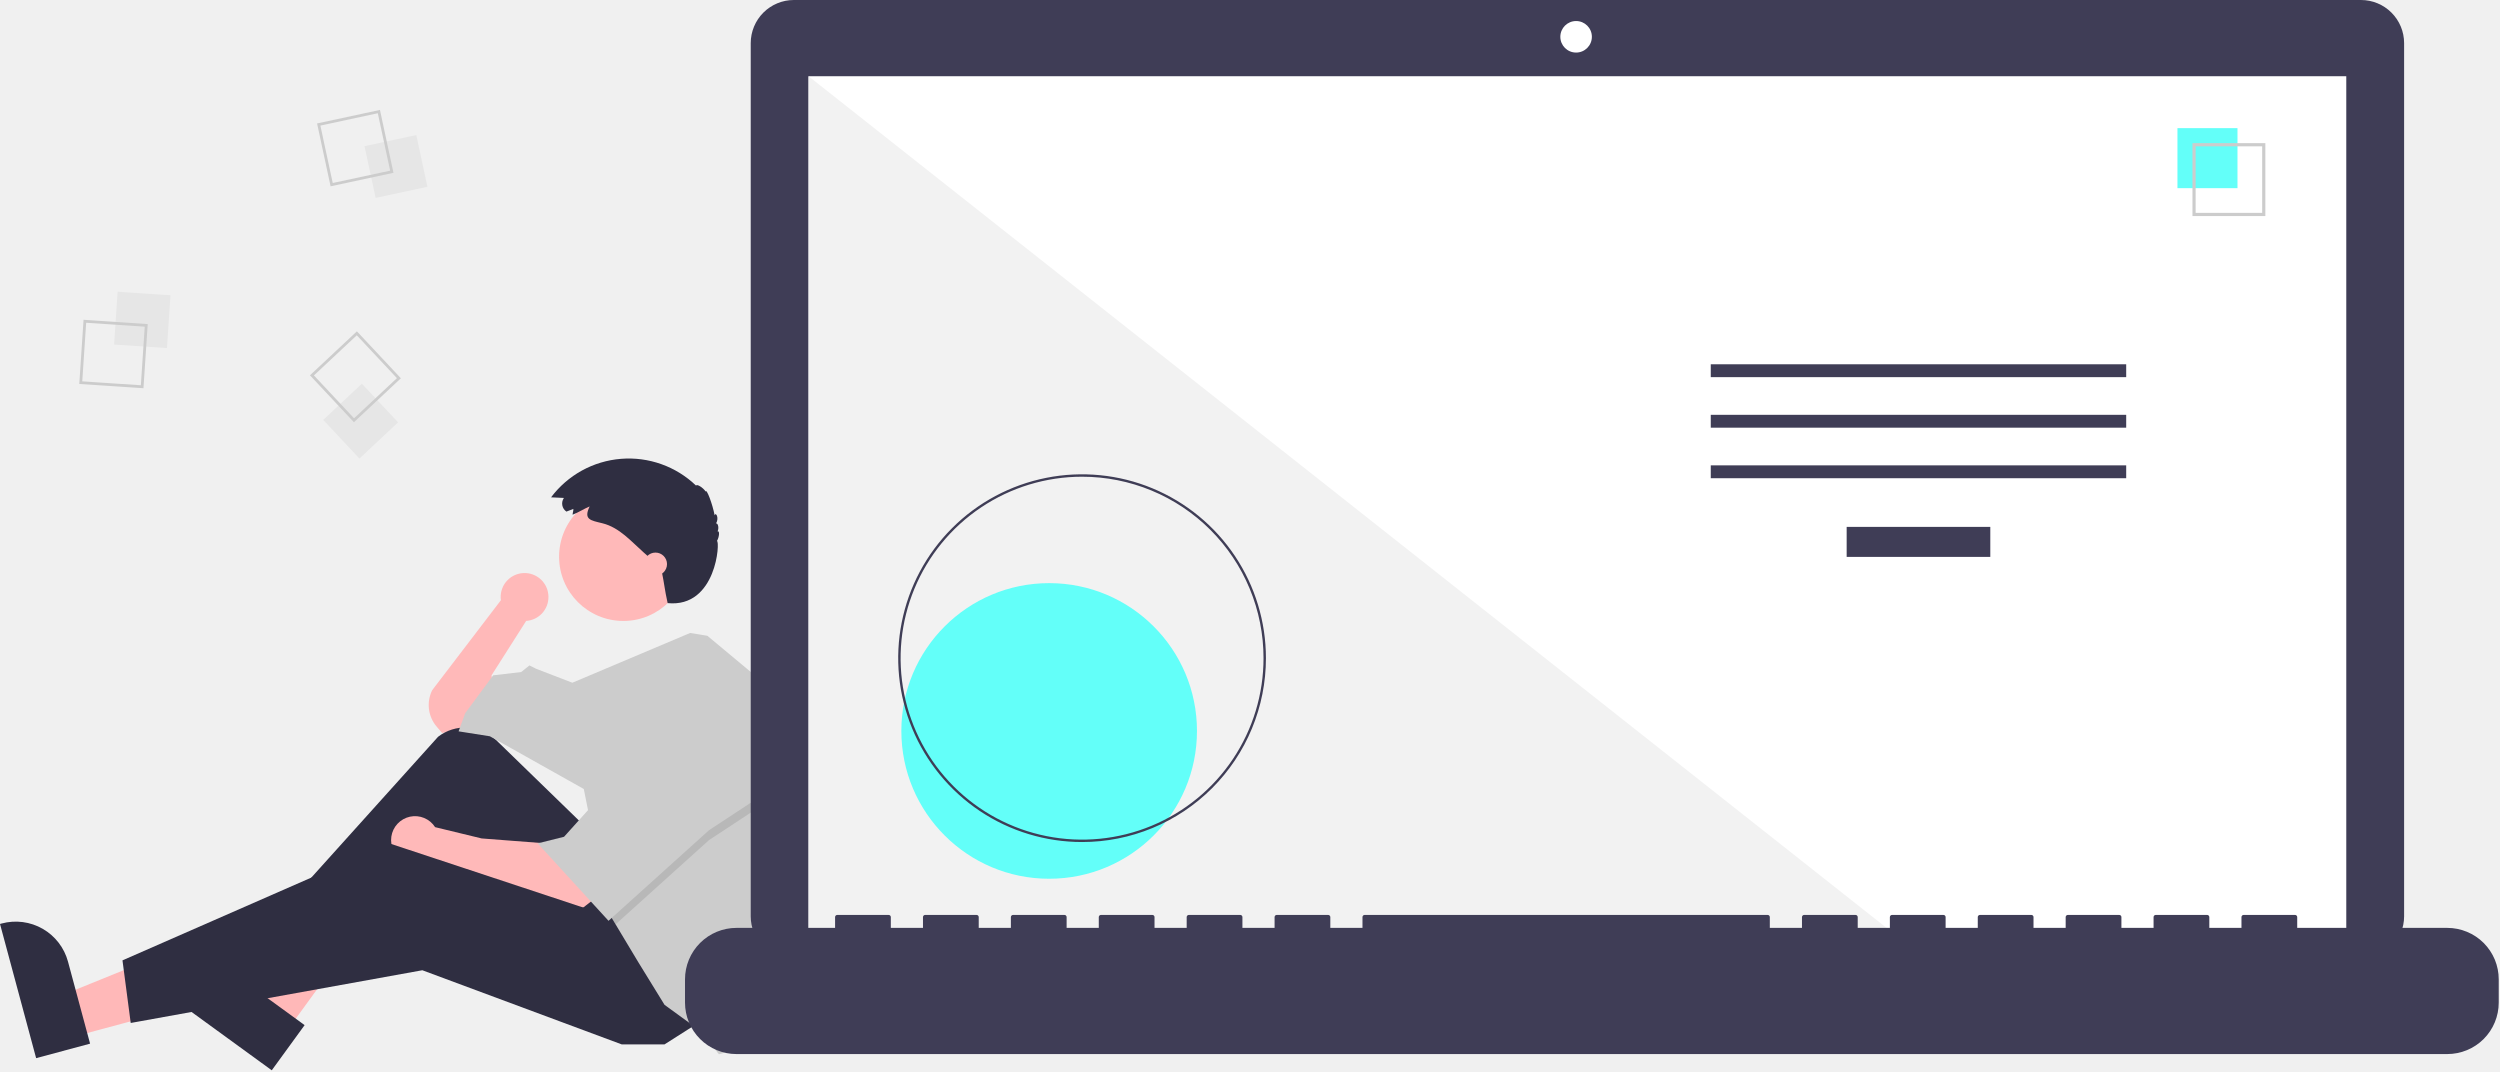
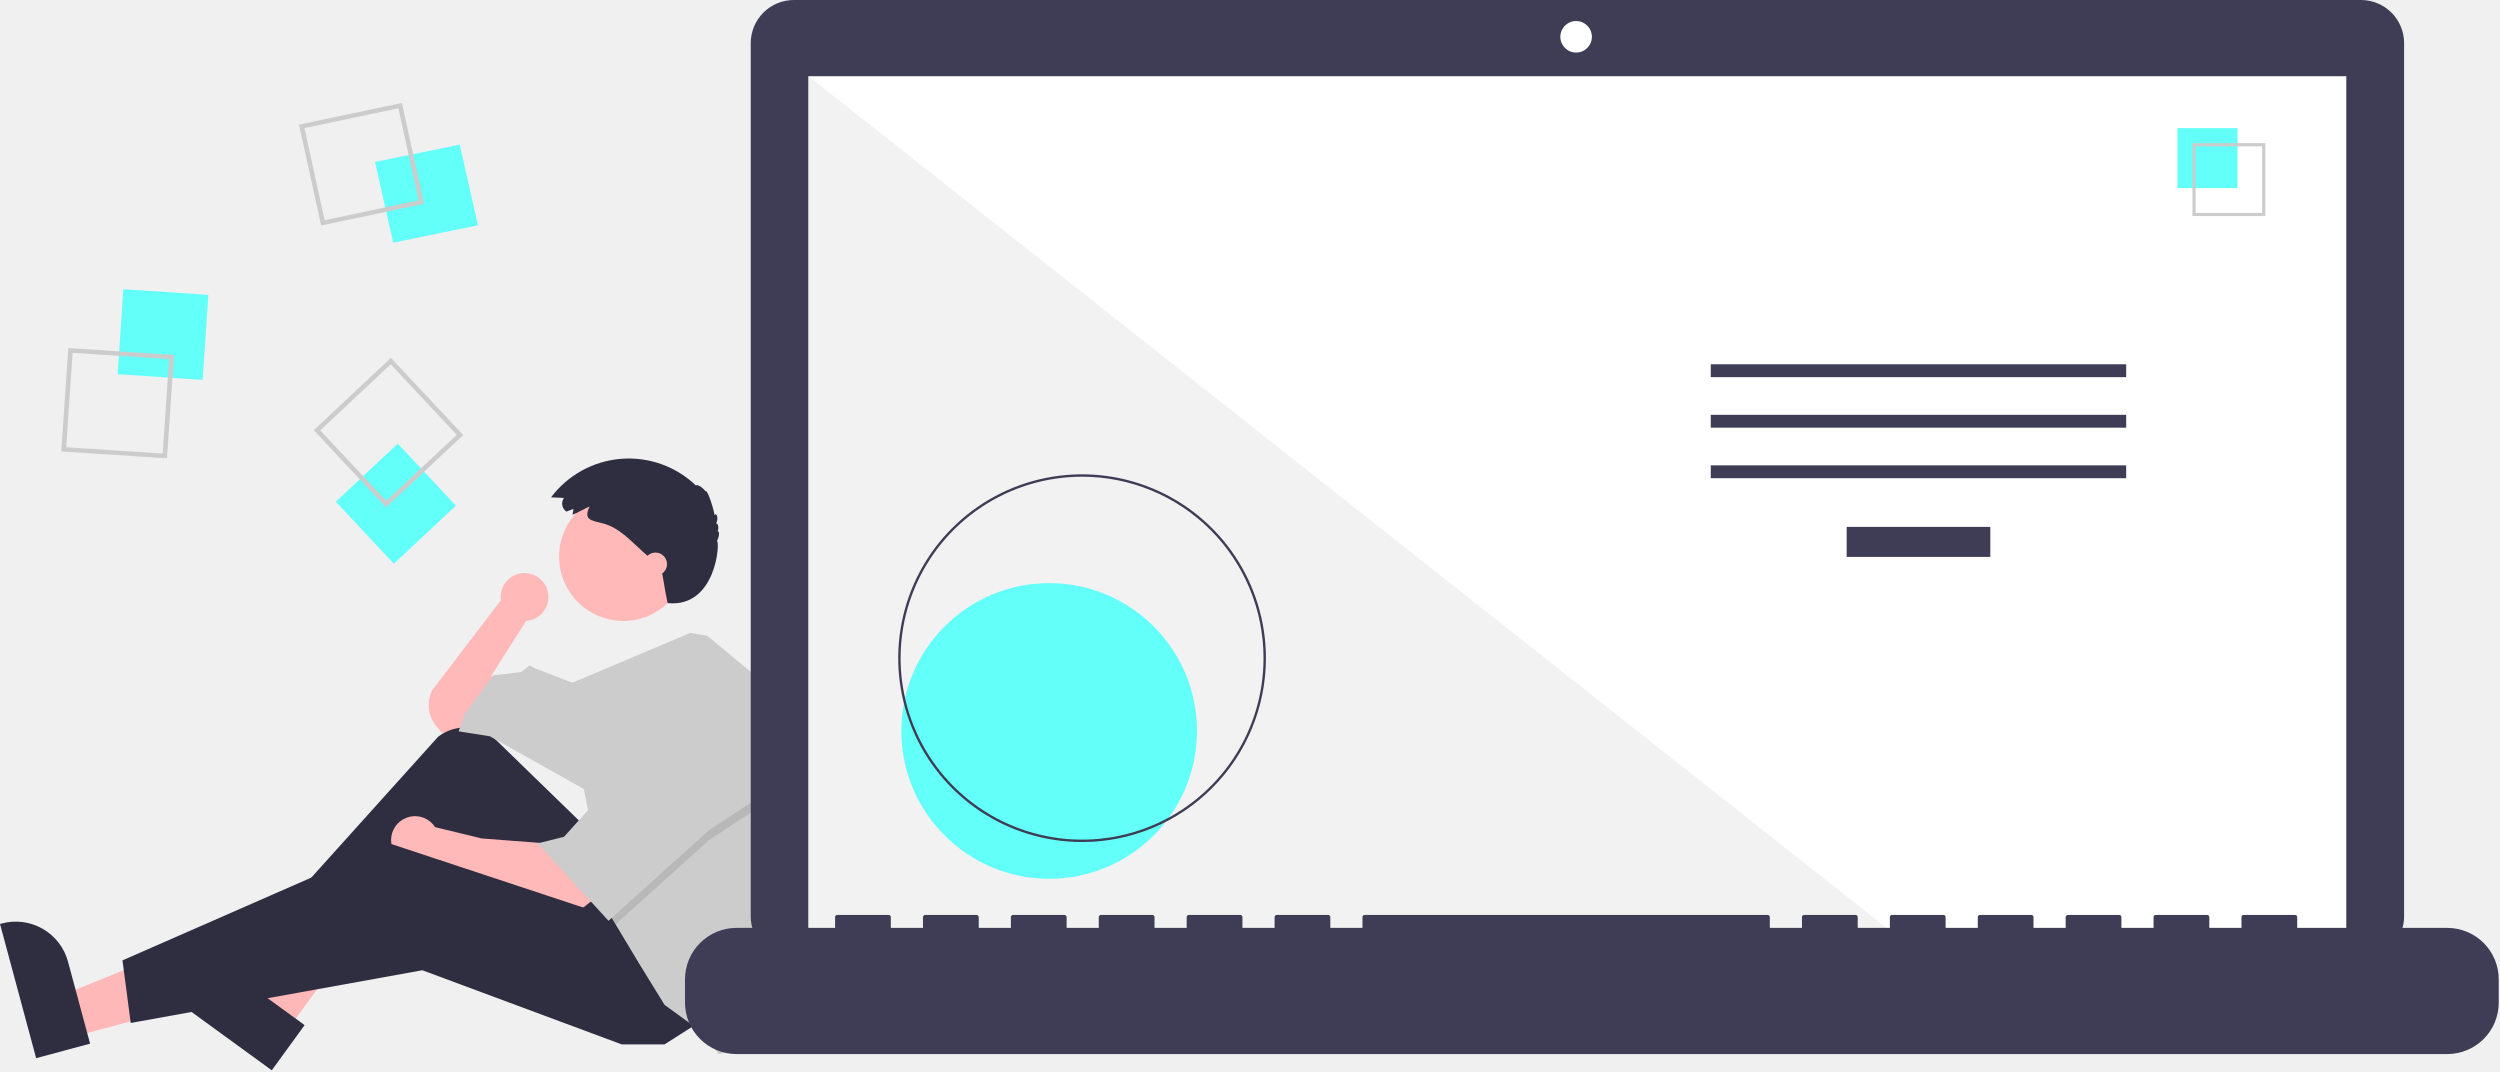
<svg xmlns="http://www.w3.org/2000/svg" width="1020" height="437" viewBox="0 0 1020 437" fill="none">
  <style>
- 
#computer{
    position: relative;
}

#Square_Fill_1, #Square_Fill_2, #Square_Fill_3, #Square_Outline_1, #Square_Outline_2, #Square_Outline_3{
-     
+     animation: rotate 7s infinite linear;
    transform-origin: center center;
    transform-box: fill-box;
}

- @keyframes float {
-     50% {
-         transform: translate(0, 20px);
-     }
- 
+ #codeline1, #codeline2, #codeline3, #codeline4{
+     transform-origin: center center;
+     transform-box: fill-box;
}

@keyframes rotate {
    100% {
        transform: rotate(360deg);
    }
}

</style>
  <g id="code thinking 1" clip-path="url(#clip0)">
-     <path id="Square_Fill_1" d="M47.998 119.022L46.562 140.585L68.124 142.021L69.56 120.458L47.998 119.022Z" fill="#E6E6E6" />
-     <path id="Square_Outline_1" d="M34.086 130.472L60.269 132.216L58.525 158.398L32.342 156.655L34.086 130.472ZM59.054 133.278L35.148 131.686L33.556 155.592L57.462 157.184L59.054 133.278Z" fill="#CCCCCC" />
-     <path id="Square_Fill_2" d="M169.85 55.084L148.722 59.623L153.262 80.751L174.39 76.212L169.85 55.084Z" fill="#E6E6E6" />
-     <path id="Square_Outline_2" d="M155.021 44.85L160.533 70.505L134.878 76.018L129.365 50.363L155.021 44.85ZM159.178 69.63L154.145 46.205L130.72 51.239L135.754 74.663L159.178 69.63Z" fill="#CCCCCC" />
-     <path id="Square_Fill_3" d="M147.65 156.547L131.878 171.32L146.651 187.092L162.423 172.319L147.65 156.547Z" fill="#E6E6E6" />
-     <path id="Square_Outline_3" d="M163.557 154.337L144.405 172.276L126.466 153.124L145.618 135.186L163.557 154.337ZM144.458 170.663L161.944 154.285L145.565 136.798L128.079 153.177L144.458 170.663Z" fill="#CCCCCC" />
+     <path id="Square_Fill_1" d="M50.31 118L48 152.69L82.69 155L85 120.31L50.31 118Z" fill="#63FFF9" />
+     <path id="Square_Outline_1" d="M27.872 142L71 144.81L68.128 187L25 184.191L27.872 142ZM69 146.522L29.622 143.956L27 182.478L66.377 185.044L69 146.522Z" fill="#CCCCCC" />
+     <path id="Square_Fill_2" d="M187.571 59L153 66.075L160.429 99L195 91.925L187.571 59Z" fill="#63FFF9" />
+     <path id="Square_Outline_2" d="M163.981 42L173 83.157L131.021 92L122 50.843L163.981 42ZM170.783 81.752L162.547 44.174L124.217 52.248L132.454 89.826L170.783 81.752Z" fill="#CCCCCC" />
+     <path id="Square_Fill_3" d="M162.301 181L137 204.699L160.699 230L186 206.301L162.301 181Z" fill="#63FFF9" />
+     <path id="Square_Outline_3" d="M189 177.497L157.503 207L128 175.502L159.497 146L189 177.497ZM157.59 204.347L186.347 177.411L159.41 148.651L130.653 175.589L157.59 204.347Z" fill="#CCCCCC" />
    <g id="Person">
-       <path id="Vector" d="M223.77 243.614C223.779 242.274 223.512 240.946 222.986 239.714C222.459 238.481 221.683 237.371 220.708 236.451C219.733 235.532 218.578 234.823 217.317 234.37C216.056 233.917 214.714 233.729 213.377 233.817C212.04 233.905 210.735 234.268 209.544 234.884C208.353 235.499 207.302 236.353 206.456 237.393C205.61 238.432 204.988 239.635 204.628 240.926C204.267 242.217 204.177 243.569 204.363 244.896L176.348 281.582C175.153 283.973 174.689 286.663 175.016 289.316C175.343 291.969 176.445 294.467 178.184 296.496L180.382 299.06L190.465 297.043L201.893 286.96L200.548 275.532L214.665 253.349L214.647 253.333C217.118 253.176 219.436 252.083 221.131 250.278C222.825 248.473 223.769 246.09 223.77 243.614V243.614Z" fill="#FFB9B9" />
-       <path id="Vector_2" d="M30.041 422.968L25.468 405.984L88.8 380.265L95.549 405.331L30.041 422.968Z" fill="#FFB8B8" />
-       <path id="Vector_3" d="M14.744 431.732L0 376.97L0.693 376.783C6.346 375.261 12.372 376.047 17.445 378.968C22.519 381.889 26.224 386.706 27.747 392.358L27.747 392.36L36.752 425.807L14.744 431.732Z" fill="#2F2E41" />
-       <path id="Vector_4" d="M117.278 420.254L103.054 409.91L136.185 350.121L157.179 365.388L117.278 420.254Z" fill="#FFB8B8" />
-       <path id="Vector_5" d="M110.879 436.681L65.013 403.326L65.435 402.746C68.878 398.011 74.061 394.838 79.843 393.925C85.626 393.012 91.534 394.433 96.269 397.875L96.271 397.876L124.284 418.249L110.879 436.681Z" fill="#2F2E41" />
-       <path id="Vector_6" d="M238.192 336.704L202.397 301.932C199.273 298.897 195.159 297.092 190.81 296.849C186.462 296.606 182.172 297.942 178.729 300.609L111.143 375.693L117.193 385.104L181.726 341.41L225.42 398.548L267.098 377.71L238.192 336.704Z" fill="#2F2E41" />
-       <path id="Vector_7" d="M222.731 344.099L196.515 342.082L177.529 337.479C176.456 335.806 174.898 334.501 173.064 333.737C171.229 332.974 169.205 332.79 167.262 333.209C165.319 333.628 163.551 334.63 162.194 336.082C160.837 337.534 159.956 339.365 159.668 341.331C159.381 343.298 159.701 345.305 160.586 347.084C161.47 348.864 162.878 350.33 164.619 351.288C166.361 352.245 168.353 352.648 170.329 352.442C172.306 352.236 174.172 351.431 175.679 350.135L175.676 350.149L187.104 354.854L236.176 371.66L242.226 366.954L222.731 344.099Z" fill="#FFB9B9" />
-       <path id="Vector_8" d="M285.92 416.699L271.131 426.11H253.653L172.315 395.86L53.332 417.371L49.971 391.826L158.871 344.099L254.326 375.693L285.92 416.699Z" fill="#2F2E41" />
-       <path id="Vector_9" d="M254.326 253.349C268.805 253.349 280.542 241.611 280.542 227.132C280.542 212.653 268.805 200.916 254.326 200.916C239.847 200.916 228.109 212.653 228.109 227.132C228.109 241.611 239.847 253.349 254.326 253.349Z" fill="#FFB9B9" />
-       <path id="Vector_10" d="M322.159 331.804C322.159 347.626 319.666 363.349 314.772 378.395L312.809 384.432L303.398 427.454L293.315 430.143L285.92 420.732L271.131 409.976L260.376 392.499L251.153 377.132L248.276 372.332L238.192 321.915L199.876 300.404L187.104 298.388L189.793 290.993L201.22 275.532L212.648 274.188L216.009 271.499L218.698 272.843L233.521 278.553L281.578 258.249L288.609 259.399L312.809 279.566C318.995 296.287 322.161 313.975 322.159 331.804V331.804Z" fill="#CCCCCC" />
-       <path id="Vector_11" opacity="0.1" d="M314.825 325.949L289.281 342.754L251.153 377.131L248.276 372.332L240.209 331.999H242.226L263.065 293.683L314.825 325.949Z" fill="black" />
-       <path id="Vector_12" d="M263.065 289.649L242.226 327.965L230.126 341.41L219.371 344.099L248.276 375.693L289.281 338.721L314.825 321.915L263.065 289.649Z" fill="#CCCCCC" />
-       <path id="Vector_13" d="M233.935 207.639L231.094 208.732C230.663 208.44 230.293 208.066 230.007 207.631C229.72 207.197 229.522 206.71 229.423 206.198C229.325 205.687 229.328 205.161 229.433 204.651C229.538 204.141 229.742 203.657 230.034 203.225C230.049 203.203 230.065 203.18 230.08 203.158L224.831 202.912C228.201 198.425 232.485 194.704 237.4 191.995C242.316 189.287 247.75 187.653 253.344 187.203C258.938 186.752 264.564 187.494 269.849 189.38C275.135 191.266 279.96 194.253 284.005 198.143C284.244 197.32 286.849 198.921 287.912 200.545C288.27 199.206 290.713 205.68 291.577 210.257C291.977 208.733 293.514 211.193 292.167 213.554C293.021 213.429 293.406 215.613 292.746 216.83C293.68 216.391 293.522 218.999 292.509 220.741C293.842 220.623 292.396 248.072 272.396 246.072C271.003 239.675 271.396 240.072 269.756 231.846C268.993 231.036 268.157 230.298 267.323 229.562L262.81 225.578C257.563 220.946 252.79 215.23 245.799 213.499C240.996 212.309 237.958 212.04 240.576 206.627C238.211 207.614 236.002 209.082 233.615 209.999C233.647 209.242 233.981 208.396 233.935 207.639Z" fill="#2F2E41" />
-       <path id="Vector_14" d="M267.434 234.863C270.033 234.863 272.14 232.756 272.14 230.157C272.14 227.559 270.033 225.452 267.434 225.452C264.835 225.452 262.729 227.559 262.729 230.157C262.729 232.756 264.835 234.863 267.434 234.863Z" fill="#FFB9B9" />
+       <path id="Vector" d="M223.77 243.614C223.779 242.274 223.512 240.946 222.986 239.714C222.459 238.481 221.683 237.371 220.708 236.451C219.733 235.532 218.578 234.823 217.317 234.37C216.056 233.917 214.714 233.729 213.377 233.817C212.04 233.905 210.735 234.268 209.544 234.884C208.353 235.499 207.302 236.353 206.456 237.393C205.61 238.432 204.988 239.635 204.628 240.926C204.267 242.217 204.177 243.569 204.363 244.896L176.348 281.582C175.153 283.973 174.689 286.663 175.016 289.316C175.343 291.969 176.445 294.467 178.184 296.496L180.382 299.06L190.465 297.043L201.893 286.96L200.548 275.532L214.665 253.349L214.647 253.333C217.118 253.176 219.436 252.083 221.131 250.278C222.825 248.473 223.769 246.09 223.77 243.614Z" fill="#FFB9B9" />
+       <path id="Vector 2" d="M30.041 422.968L25.468 405.984L88.8 380.265L95.549 405.331L30.041 422.968Z" fill="#FFB8B8" />
+       <path id="Vector 3" d="M14.744 431.732L0 376.97L0.693 376.783C6.346 375.261 12.372 376.047 17.445 378.968C22.519 381.889 26.224 386.706 27.747 392.358L27.747 392.36L36.752 425.807L14.744 431.732Z" fill="#2F2E41" />
+       <path id="Vector 4" d="M117.278 420.254L103.054 409.91L136.185 350.121L157.179 365.388L117.278 420.254Z" fill="#FFB8B8" />
+       <path id="Vector 5" d="M110.879 436.681L65.013 403.326L65.435 402.746C68.878 398.011 74.061 394.838 79.843 393.925C85.626 393.012 91.534 394.433 96.269 397.875L96.271 397.876L124.284 418.249L110.879 436.681Z" fill="#2F2E41" />
+       <path id="Vector 6" d="M238.192 336.704L202.397 301.932C199.273 298.897 195.159 297.092 190.81 296.849C186.462 296.606 182.172 297.942 178.729 300.609L111.143 375.693L117.193 385.104L181.726 341.41L225.42 398.548L267.098 377.71L238.192 336.704Z" fill="#2F2E41" />
+       <path id="Vector 7" d="M222.731 344.099L196.515 342.082L177.529 337.479C176.456 335.806 174.898 334.501 173.064 333.737C171.229 332.974 169.205 332.79 167.262 333.209C165.319 333.628 163.551 334.63 162.194 336.082C160.837 337.534 159.956 339.365 159.668 341.331C159.381 343.298 159.701 345.305 160.586 347.084C161.47 348.864 162.878 350.33 164.619 351.288C166.361 352.245 168.353 352.648 170.329 352.442C172.306 352.236 174.172 351.431 175.679 350.135L175.676 350.149L187.104 354.854L236.176 371.66L242.226 366.954L222.731 344.099Z" fill="#FFB9B9" />
+       <path id="Vector 8" d="M285.92 416.699L271.131 426.11H253.653L172.315 395.86L53.332 417.371L49.971 391.826L158.871 344.099L254.326 375.693L285.92 416.699Z" fill="#2F2E41" />
+       <path id="Vector 9" d="M254.326 253.349C268.805 253.349 280.542 241.611 280.542 227.132C280.542 212.653 268.805 200.916 254.326 200.916C239.847 200.916 228.109 212.653 228.109 227.132C228.109 241.611 239.847 253.349 254.326 253.349Z" fill="#FFB9B9" />
+       <path id="Vector 10" d="M322.159 331.804C322.159 347.626 319.666 363.349 314.772 378.395L312.809 384.432L303.398 427.454L293.315 430.143L285.92 420.732L271.131 409.976L260.376 392.499L251.153 377.132L248.276 372.332L238.192 321.915L199.876 300.404L187.104 298.388L189.793 290.993L201.22 275.532L212.648 274.188L216.009 271.499L218.698 272.843L233.521 278.553L281.578 258.249L288.609 259.399L312.809 279.566C318.995 296.287 322.161 313.975 322.159 331.804Z" fill="#CCCCCC" />
+       <path id="Vector 11" opacity="0.1" d="M314.825 325.949L289.281 342.754L251.153 377.131L248.276 372.332L240.209 331.999H242.226L263.065 293.683L314.825 325.949Z" fill="black" />
+       <path id="Vector 12" d="M263.065 289.649L242.226 327.965L230.126 341.41L219.371 344.099L248.276 375.693L289.281 338.721L314.825 321.915L263.065 289.649Z" fill="#CCCCCC" />
+       <path id="Vector 13" d="M233.935 207.639L231.094 208.732C230.663 208.44 230.293 208.066 230.007 207.631C229.72 207.197 229.522 206.71 229.423 206.198C229.325 205.687 229.328 205.161 229.433 204.651C229.538 204.141 229.742 203.657 230.034 203.225C230.049 203.203 230.065 203.18 230.08 203.158L224.831 202.912C228.201 198.425 232.485 194.704 237.4 191.995C242.316 189.287 247.75 187.653 253.344 187.203C258.938 186.752 264.564 187.494 269.849 189.38C275.135 191.266 279.96 194.253 284.005 198.143C284.244 197.32 286.849 198.921 287.912 200.545C288.27 199.206 290.713 205.68 291.577 210.257C291.977 208.733 293.514 211.193 292.167 213.554C293.021 213.429 293.406 215.613 292.746 216.83C293.68 216.391 293.522 218.999 292.509 220.741C293.842 220.623 292.396 248.072 272.396 246.072C271.003 239.675 271.396 240.072 269.756 231.846C268.993 231.036 268.157 230.298 267.323 229.562L262.81 225.578C257.563 220.946 252.79 215.23 245.799 213.499C240.996 212.309 237.958 212.04 240.576 206.627C238.211 207.614 236.002 209.082 233.615 209.999C233.647 209.242 233.981 208.396 233.935 207.639Z" fill="#2F2E41" />
+       <path id="Vector 14" d="M267.434 234.863C270.033 234.863 272.14 232.756 272.14 230.157C272.14 227.559 270.033 225.452 267.434 225.452C264.835 225.452 262.729 227.559 262.729 230.157C262.729 232.756 264.835 234.863 267.434 234.863Z" fill="#FFB9B9" />
    </g>
    <g id="Computer">
-       <path id="Vector_15" d="M963.277 0H323.894C321.583 -2.62643e-06 319.295 0.455 317.16 1.34C315.025 2.224 313.084 3.52 311.45 5.154C309.816 6.789 308.52 8.729 307.635 10.864C306.751 12.999 306.296 15.287 306.296 17.599V373.851C306.296 376.162 306.751 378.45 307.635 380.585C308.52 382.721 309.816 384.661 311.45 386.295C313.084 387.929 315.025 389.225 317.16 390.11C319.295 390.994 321.583 391.449 323.894 391.449H963.277C967.945 391.449 972.421 389.595 975.721 386.295C979.021 382.994 980.876 378.518 980.876 373.851V17.599C980.876 12.931 979.021 8.455 975.721 5.154C972.421 1.854 967.945 2.65217e-06 963.277 0V0Z" fill="#3F3D56" />
-       <path id="Vector_16" d="M957.281 31.101H329.89V385.014H957.281V31.101Z" fill="white" />
-       <path id="Vector_17" d="M643.049 21.449C646.603 21.449 649.484 18.568 649.484 15.014C649.484 11.461 646.603 8.58 643.049 8.58C639.496 8.58 636.615 11.461 636.615 15.014C636.615 18.568 639.496 21.449 643.049 21.449Z" fill="white" />
-       <path id="Vector_18" d="M777.858 385.015H329.89V31.102L777.858 385.015Z" fill="#F2F2F2" />
-       <path id="Vector_19" d="M428.058 358.531C461.365 358.531 488.365 331.531 488.365 298.224C488.365 264.918 461.365 237.917 428.058 237.917C394.751 237.917 367.751 264.918 367.751 298.224C367.751 331.531 394.751 358.531 428.058 358.531Z" fill="#63FFF9" />
-       <path id="Vector_20" d="M441.483 343.551C426.646 343.551 412.143 339.151 399.806 330.908C387.47 322.665 377.855 310.949 372.177 297.242C366.5 283.535 365.014 268.452 367.909 253.9C370.803 239.348 377.948 225.982 388.439 215.491C398.93 205 412.296 197.855 426.848 194.96C441.4 192.066 456.483 193.552 470.19 199.229C483.898 204.907 495.613 214.522 503.856 226.858C512.099 239.195 516.499 253.698 516.499 268.535C516.499 278.386 514.558 288.141 510.788 297.242C507.019 306.343 501.493 314.613 494.527 321.579C487.561 328.545 479.292 334.07 470.19 337.84C461.089 341.61 451.334 343.551 441.483 343.551V343.551ZM441.483 194.5C426.84 194.5 412.526 198.842 400.351 206.977C388.176 215.112 378.687 226.675 373.083 240.203C367.48 253.731 366.014 268.617 368.87 282.978C371.727 297.34 378.778 310.532 389.132 320.886C399.486 331.24 412.678 338.291 427.039 341.147C441.401 344.004 456.287 342.538 469.815 336.934C483.343 331.331 494.906 321.842 503.041 309.667C511.176 297.492 515.518 283.178 515.518 268.535C515.518 258.812 513.603 249.185 509.883 240.203C506.162 231.22 500.709 223.059 493.834 216.184C486.959 209.309 478.797 203.856 469.815 200.135C460.833 196.415 451.205 194.5 441.483 194.5L441.483 194.5Z" fill="#3F3D56" />
-       <path id="Vector_21" d="M812.042 214.97H753.437V227.215H812.042V214.97Z" fill="#3F3D56" />
-       <path id="Vector_22" d="M867.488 148.627H697.991V153.875H867.488V148.627Z" fill="#3F3D56" />
-       <path id="Vector_23" d="M867.488 169.246H697.991V174.494H867.488V169.246Z" fill="#3F3D56" />
-       <path id="Vector_24" d="M867.488 189.866H697.991V195.114H867.488V189.866Z" fill="#3F3D56" />
-       <path id="Vector_25" d="M912.893 52.282H888.401V76.773H912.893V52.282Z" fill="#63FFF9" />
-       <path id="Vector_26" d="M924.264 88.144H894.524V58.404H924.264V88.144ZM895.818 86.852H922.971V59.698H895.817L895.818 86.852Z" fill="#CCCCCC" />
-       <path id="Vector_27" d="M998.491 378.58H937.262V374.168C937.262 374.053 937.239 373.94 937.195 373.833C937.151 373.727 937.087 373.631 937.006 373.55C936.925 373.468 936.828 373.404 936.722 373.36C936.616 373.316 936.502 373.293 936.387 373.293H915.394C915.279 373.293 915.166 373.316 915.06 373.36C914.953 373.404 914.857 373.468 914.776 373.55C914.694 373.631 914.63 373.727 914.586 373.833C914.542 373.939 914.52 374.053 914.52 374.168V378.58H901.399V374.168C901.399 374.053 901.376 373.94 901.332 373.833C901.289 373.727 901.224 373.631 901.143 373.55C901.062 373.468 900.965 373.404 900.859 373.36C900.753 373.316 900.639 373.293 900.524 373.293H879.532C879.417 373.293 879.303 373.316 879.197 373.36C879.091 373.404 878.994 373.468 878.913 373.55C878.832 373.631 878.767 373.727 878.723 373.833C878.679 373.94 878.657 374.053 878.657 374.168V374.168V378.58H865.536V374.168C865.536 374.053 865.514 373.94 865.47 373.833C865.426 373.727 865.361 373.631 865.28 373.55C865.199 373.468 865.102 373.404 864.996 373.36C864.89 373.316 864.776 373.293 864.662 373.293H843.669C843.554 373.293 843.44 373.316 843.334 373.36C843.228 373.404 843.131 373.468 843.05 373.55C842.969 373.631 842.904 373.727 842.86 373.833C842.816 373.94 842.794 374.053 842.794 374.168V374.168V378.58H829.673V374.168C829.673 374.053 829.651 373.94 829.607 373.833C829.563 373.727 829.498 373.631 829.417 373.55C829.336 373.468 829.24 373.404 829.133 373.36C829.027 373.316 828.914 373.293 828.799 373.293H807.806C807.691 373.293 807.577 373.316 807.471 373.36C807.365 373.404 807.268 373.468 807.187 373.55C807.106 373.631 807.042 373.727 806.998 373.833C806.954 373.939 806.931 374.053 806.931 374.168V378.58H793.811V374.168C793.811 374.053 793.788 373.94 793.744 373.833C793.7 373.727 793.636 373.631 793.554 373.55C793.473 373.468 793.377 373.404 793.271 373.36C793.164 373.316 793.051 373.293 792.936 373.293H771.943C771.828 373.293 771.714 373.316 771.608 373.36C771.502 373.404 771.406 373.468 771.324 373.55C771.243 373.631 771.179 373.727 771.135 373.833C771.091 373.94 771.068 374.053 771.068 374.168V374.168V378.58H757.948V374.168C757.948 374.053 757.925 373.94 757.881 373.833C757.837 373.727 757.773 373.631 757.691 373.55C757.61 373.468 757.514 373.404 757.408 373.36C757.301 373.316 757.188 373.293 757.073 373.293H736.08C735.965 373.293 735.851 373.316 735.745 373.36C735.639 373.404 735.543 373.468 735.461 373.55C735.38 373.631 735.316 373.727 735.272 373.833C735.228 373.94 735.205 374.053 735.205 374.168V374.168V378.58H722.085V374.168C722.085 374.053 722.062 373.94 722.018 373.833C721.974 373.727 721.91 373.631 721.829 373.55C721.747 373.468 721.651 373.404 721.545 373.36C721.439 373.316 721.325 373.293 721.21 373.293H556.766C556.651 373.293 556.537 373.316 556.431 373.36C556.325 373.404 556.228 373.468 556.147 373.55C556.066 373.631 556.001 373.727 555.957 373.833C555.913 373.94 555.891 374.053 555.891 374.168V374.168V378.58H542.77V374.168C542.77 374.053 542.748 373.94 542.704 373.833C542.66 373.727 542.595 373.631 542.514 373.55C542.433 373.468 542.336 373.404 542.23 373.36C542.124 373.316 542.01 373.293 541.896 373.293H520.903C520.788 373.293 520.674 373.316 520.568 373.36C520.462 373.404 520.365 373.468 520.284 373.55C520.203 373.631 520.139 373.727 520.095 373.833C520.051 373.94 520.028 374.053 520.028 374.168V374.168V378.58H506.907V374.168C506.907 374.053 506.885 373.94 506.841 373.833C506.797 373.727 506.732 373.631 506.651 373.55C506.57 373.468 506.474 373.404 506.368 373.36C506.261 373.316 506.148 373.293 506.033 373.293H485.04C484.925 373.293 484.811 373.316 484.705 373.36C484.599 373.404 484.503 373.468 484.421 373.55C484.34 373.631 484.276 373.727 484.232 373.833C484.188 373.94 484.165 374.053 484.165 374.168V374.168V378.58H471.045V374.168C471.045 374.053 471.022 373.94 470.978 373.833C470.934 373.727 470.87 373.631 470.788 373.55C470.707 373.468 470.611 373.404 470.505 373.36C470.398 373.316 470.285 373.293 470.17 373.293H449.177C449.062 373.293 448.948 373.316 448.842 373.36C448.736 373.404 448.64 373.468 448.558 373.55C448.477 373.631 448.413 373.727 448.369 373.833C448.325 373.94 448.302 374.053 448.302 374.168V374.168V378.58H435.182V374.168C435.182 374.053 435.159 373.94 435.115 373.833C435.071 373.727 435.007 373.631 434.925 373.55C434.844 373.468 434.748 373.404 434.642 373.36C434.536 373.316 434.422 373.293 434.307 373.293H413.314C413.199 373.293 413.085 373.316 412.979 373.36C412.873 373.404 412.777 373.468 412.696 373.55C412.614 373.631 412.55 373.727 412.506 373.833C412.462 373.94 412.439 374.053 412.439 374.168V374.168V378.58H399.319V374.168C399.319 374.053 399.296 373.94 399.252 373.833C399.208 373.727 399.144 373.631 399.063 373.55C398.981 373.468 398.885 373.404 398.779 373.36C398.673 373.316 398.559 373.293 398.444 373.293H377.451C377.219 373.293 376.997 373.386 376.833 373.55C376.669 373.714 376.576 373.936 376.576 374.168V378.58H363.456V374.168C363.456 374.053 363.433 373.94 363.389 373.833C363.345 373.727 363.281 373.631 363.2 373.55C363.118 373.468 363.022 373.404 362.916 373.36C362.81 373.316 362.696 373.293 362.581 373.293H341.588C341.356 373.293 341.134 373.386 340.97 373.55C340.806 373.714 340.714 373.936 340.714 374.168V378.58H300.477C294.909 378.58 289.57 380.791 285.633 384.728C281.696 388.665 279.484 394.005 279.484 399.573V409.065C279.484 414.633 281.696 419.972 285.633 423.909C289.57 427.846 294.909 430.058 300.477 430.058H998.491C1004.06 430.058 1009.4 427.846 1013.34 423.909C1017.27 419.972 1019.48 414.633 1019.48 409.065V399.573C1019.48 396.816 1018.94 394.086 1017.89 391.539C1016.83 388.992 1015.28 386.678 1013.34 384.728C1011.39 382.779 1009.07 381.233 1006.52 380.178C1003.98 379.123 1001.25 378.58 998.491 378.58V378.58Z" fill="#3F3D56" />
+       <path id="Vector 15" d="M963.277 0H323.894C321.583 -2.62642e-06 319.295 0.455 317.16 1.34C315.025 2.224 313.084 3.52 311.45 5.154C309.816 6.789 308.52 8.729 307.635 10.864C306.751 12.999 306.296 15.287 306.296 17.599V373.851C306.296 376.162 306.751 378.45 307.635 380.585C308.52 382.721 309.816 384.661 311.45 386.295C313.084 387.929 315.025 389.225 317.16 390.11C319.295 390.994 321.583 391.449 323.894 391.449H963.277C967.945 391.449 972.421 389.595 975.721 386.295C979.021 382.994 980.876 378.518 980.876 373.851V17.599C980.876 12.931 979.021 8.455 975.721 5.154C972.421 1.854 967.945 2.65218e-06 963.277 0Z" fill="#3F3D56" />
+       <path id="Vector 16" d="M957.281 31.101H329.89V385.014H957.281V31.101Z" fill="white" />
+       <path id="Vector 17" d="M643.049 21.449C646.603 21.449 649.484 18.568 649.484 15.014C649.484 11.461 646.603 8.58 643.049 8.58C639.496 8.58 636.615 11.461 636.615 15.014C636.615 18.568 639.496 21.449 643.049 21.449Z" fill="white" />
+       <path id="Vector 18" d="M777.858 385.015H329.89V31.102L777.858 385.015Z" fill="#F2F2F2" />
+       <path id="Vector 19" d="M428.058 358.531C461.365 358.531 488.365 331.531 488.365 298.224C488.365 264.918 461.365 237.917 428.058 237.917C394.751 237.917 367.751 264.918 367.751 298.224C367.751 331.531 394.751 358.531 428.058 358.531Z" fill="#63FFF9" />
+       <path id="Vector 20" d="M441.483 343.551C426.646 343.551 412.143 339.151 399.806 330.908C387.47 322.665 377.855 310.949 372.177 297.242C366.5 283.535 365.014 268.452 367.909 253.9C370.803 239.348 377.948 225.982 388.439 215.491C398.93 205 412.296 197.855 426.848 194.96C441.4 192.066 456.483 193.552 470.19 199.229C483.898 204.907 495.613 214.522 503.856 226.858C512.099 239.195 516.499 253.698 516.499 268.535C516.499 278.386 514.558 288.141 510.788 297.242C507.019 306.343 501.493 314.613 494.527 321.579C487.561 328.545 479.292 334.07 470.19 337.84C461.089 341.61 451.334 343.551 441.483 343.551ZM441.483 194.5C426.84 194.5 412.526 198.842 400.351 206.977C388.176 215.112 378.687 226.675 373.083 240.203C367.48 253.731 366.014 268.617 368.87 282.978C371.727 297.34 378.778 310.532 389.132 320.886C399.486 331.24 412.678 338.291 427.039 341.147C441.401 344.004 456.287 342.538 469.815 336.934C483.343 331.331 494.906 321.842 503.041 309.667C511.176 297.492 515.518 283.178 515.518 268.535C515.518 258.812 513.603 249.185 509.883 240.203C506.162 231.22 500.709 223.059 493.834 216.184C486.959 209.309 478.797 203.856 469.815 200.135C460.833 196.415 451.205 194.5 441.483 194.5Z" fill="#3F3D56" />
+       <path id="codeline4" d="M812.042 214.97H753.437V227.215H812.042V214.97Z" fill="#3F3D56" />
+       <path id="codeline1" d="M867.488 148.627H697.991V153.875H867.488V148.627Z" fill="#3F3D56" />
+       <path id="codeline2" d="M867.488 169.246H697.991V174.494H867.488V169.246Z" fill="#3F3D56" />
+       <path id="codeline3" d="M867.488 189.866H697.991V195.114H867.488V189.866Z" fill="#3F3D56" />
+       <path id="Vector 25" d="M912.893 52.282H888.401V76.773H912.893V52.282Z" fill="#63FFF9" />
+       <path id="Vector 26" d="M924.264 88.144H894.524V58.404H924.264V88.144ZM895.818 86.852H922.971V59.698H895.817L895.818 86.852Z" fill="#CCCCCC" />
+       <path id="Vector 27" d="M998.491 378.58H937.262V374.168C937.262 374.053 937.239 373.94 937.195 373.833C937.151 373.727 937.087 373.631 937.006 373.55C936.925 373.468 936.828 373.404 936.722 373.36C936.616 373.316 936.502 373.293 936.387 373.293H915.394C915.279 373.293 915.166 373.316 915.06 373.36C914.953 373.404 914.857 373.468 914.776 373.55C914.694 373.631 914.63 373.727 914.586 373.833C914.542 373.939 914.52 374.053 914.52 374.168V378.58H901.399V374.168C901.399 374.053 901.376 373.94 901.332 373.833C901.289 373.727 901.224 373.631 901.143 373.55C901.062 373.468 900.965 373.404 900.859 373.36C900.753 373.316 900.639 373.293 900.524 373.293H879.532C879.417 373.293 879.303 373.316 879.197 373.36C879.091 373.404 878.994 373.468 878.913 373.55C878.832 373.631 878.767 373.727 878.723 373.833C878.679 373.94 878.657 374.053 878.657 374.168V378.58H865.536V374.168C865.536 374.053 865.514 373.94 865.47 373.833C865.426 373.727 865.361 373.631 865.28 373.55C865.199 373.468 865.102 373.404 864.996 373.36C864.89 373.316 864.776 373.293 864.662 373.293H843.669C843.554 373.293 843.44 373.316 843.334 373.36C843.228 373.404 843.131 373.468 843.05 373.55C842.969 373.631 842.904 373.727 842.86 373.833C842.816 373.94 842.794 374.053 842.794 374.168V378.58H829.673V374.168C829.673 374.053 829.651 373.94 829.607 373.833C829.563 373.727 829.498 373.631 829.417 373.55C829.336 373.468 829.24 373.404 829.133 373.36C829.027 373.316 828.914 373.293 828.799 373.293H807.806C807.691 373.293 807.577 373.316 807.471 373.36C807.365 373.404 807.268 373.468 807.187 373.55C807.106 373.631 807.042 373.727 806.998 373.833C806.954 373.939 806.931 374.053 806.931 374.168V378.58H793.811V374.168C793.811 374.053 793.788 373.94 793.744 373.833C793.7 373.727 793.636 373.631 793.554 373.55C793.473 373.468 793.377 373.404 793.271 373.36C793.164 373.316 793.051 373.293 792.936 373.293H771.943C771.828 373.293 771.714 373.316 771.608 373.36C771.502 373.404 771.406 373.468 771.324 373.55C771.243 373.631 771.179 373.727 771.135 373.833C771.091 373.94 771.068 374.053 771.068 374.168V378.58H757.948V374.168C757.948 374.053 757.925 373.94 757.881 373.833C757.837 373.727 757.773 373.631 757.691 373.55C757.61 373.468 757.514 373.404 757.408 373.36C757.301 373.316 757.188 373.293 757.073 373.293H736.08C735.965 373.293 735.851 373.316 735.745 373.36C735.639 373.404 735.543 373.468 735.461 373.55C735.38 373.631 735.316 373.727 735.272 373.833C735.228 373.94 735.205 374.053 735.205 374.168V378.58H722.085V374.168C722.085 374.053 722.062 373.94 722.018 373.833C721.974 373.727 721.91 373.631 721.829 373.55C721.747 373.468 721.651 373.404 721.545 373.36C721.439 373.316 721.325 373.293 721.21 373.293H556.766C556.651 373.293 556.537 373.316 556.431 373.36C556.325 373.404 556.228 373.468 556.147 373.55C556.066 373.631 556.001 373.727 555.957 373.833C555.913 373.94 555.891 374.053 555.891 374.168V378.58H542.77V374.168C542.77 374.053 542.748 373.94 542.704 373.833C542.66 373.727 542.595 373.631 542.514 373.55C542.433 373.468 542.336 373.404 542.23 373.36C542.124 373.316 542.01 373.293 541.896 373.293H520.903C520.788 373.293 520.674 373.316 520.568 373.36C520.462 373.404 520.365 373.468 520.284 373.55C520.203 373.631 520.139 373.727 520.095 373.833C520.051 373.94 520.028 374.053 520.028 374.168V378.58H506.907V374.168C506.907 374.053 506.885 373.94 506.841 373.833C506.797 373.727 506.732 373.631 506.651 373.55C506.57 373.468 506.474 373.404 506.368 373.36C506.261 373.316 506.148 373.293 506.033 373.293H485.04C484.925 373.293 484.811 373.316 484.705 373.36C484.599 373.404 484.503 373.468 484.421 373.55C484.34 373.631 484.276 373.727 484.232 373.833C484.188 373.94 484.165 374.053 484.165 374.168V378.58H471.045V374.168C471.045 374.053 471.022 373.94 470.978 373.833C470.934 373.727 470.87 373.631 470.788 373.55C470.707 373.468 470.611 373.404 470.505 373.36C470.398 373.316 470.285 373.293 470.17 373.293H449.177C449.062 373.293 448.948 373.316 448.842 373.36C448.736 373.404 448.64 373.468 448.558 373.55C448.477 373.631 448.413 373.727 448.369 373.833C448.325 373.94 448.302 374.053 448.302 374.168V378.58H435.182V374.168C435.182 374.053 435.159 373.94 435.115 373.833C435.071 373.727 435.007 373.631 434.925 373.55C434.844 373.468 434.748 373.404 434.642 373.36C434.536 373.316 434.422 373.293 434.307 373.293H413.314C413.199 373.293 413.085 373.316 412.979 373.36C412.873 373.404 412.777 373.468 412.696 373.55C412.614 373.631 412.55 373.727 412.506 373.833C412.462 373.94 412.439 374.053 412.439 374.168V378.58H399.319V374.168C399.319 374.053 399.296 373.94 399.252 373.833C399.208 373.727 399.144 373.631 399.063 373.55C398.981 373.468 398.885 373.404 398.779 373.36C398.673 373.316 398.559 373.293 398.444 373.293H377.451C377.219 373.293 376.997 373.386 376.833 373.55C376.669 373.714 376.576 373.936 376.576 374.168V378.58H363.456V374.168C363.456 374.053 363.433 373.94 363.389 373.833C363.345 373.727 363.281 373.631 363.2 373.55C363.118 373.468 363.022 373.404 362.916 373.36C362.81 373.316 362.696 373.293 362.581 373.293H341.588C341.356 373.293 341.134 373.386 340.97 373.55C340.806 373.714 340.714 373.936 340.714 374.168V378.58H300.477C294.909 378.58 289.57 380.791 285.633 384.728C281.696 388.665 279.484 394.005 279.484 399.573V409.065C279.484 414.633 281.696 419.972 285.633 423.909C289.57 427.846 294.909 430.058 300.477 430.058H998.491C1004.06 430.058 1009.4 427.846 1013.34 423.909C1017.27 419.972 1019.48 414.633 1019.48 409.065V399.573C1019.48 396.816 1018.94 394.086 1017.89 391.539C1016.83 388.992 1015.28 386.678 1013.34 384.728C1011.39 382.779 1009.07 381.233 1006.52 380.178C1003.98 379.123 1001.25 378.58 998.491 378.58Z" fill="#3F3D56" />
    </g>
  </g>
-   <defs>
-     <clipPath id="clip0">
-       <rect width="1019.48" height="436.681" fill="white" />
-     </clipPath>
-   </defs>
</svg>
